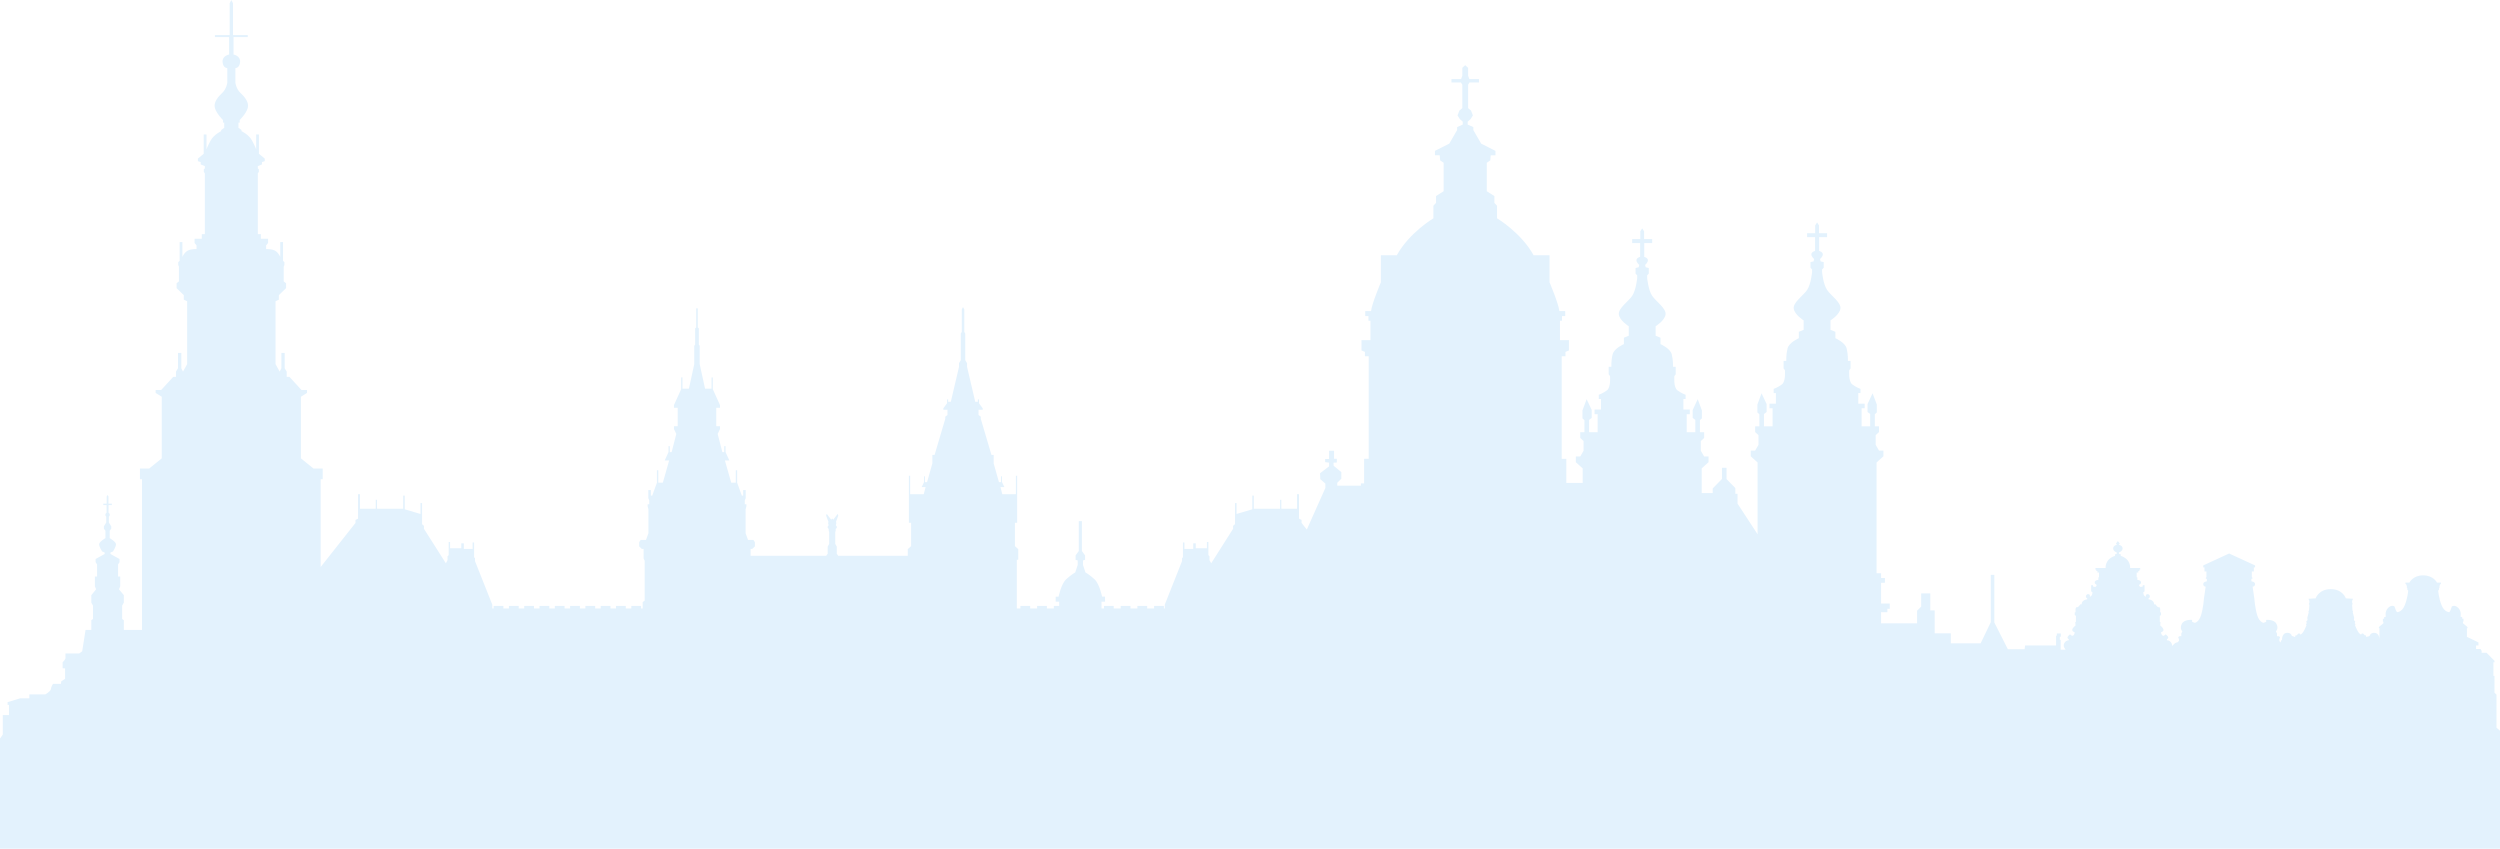
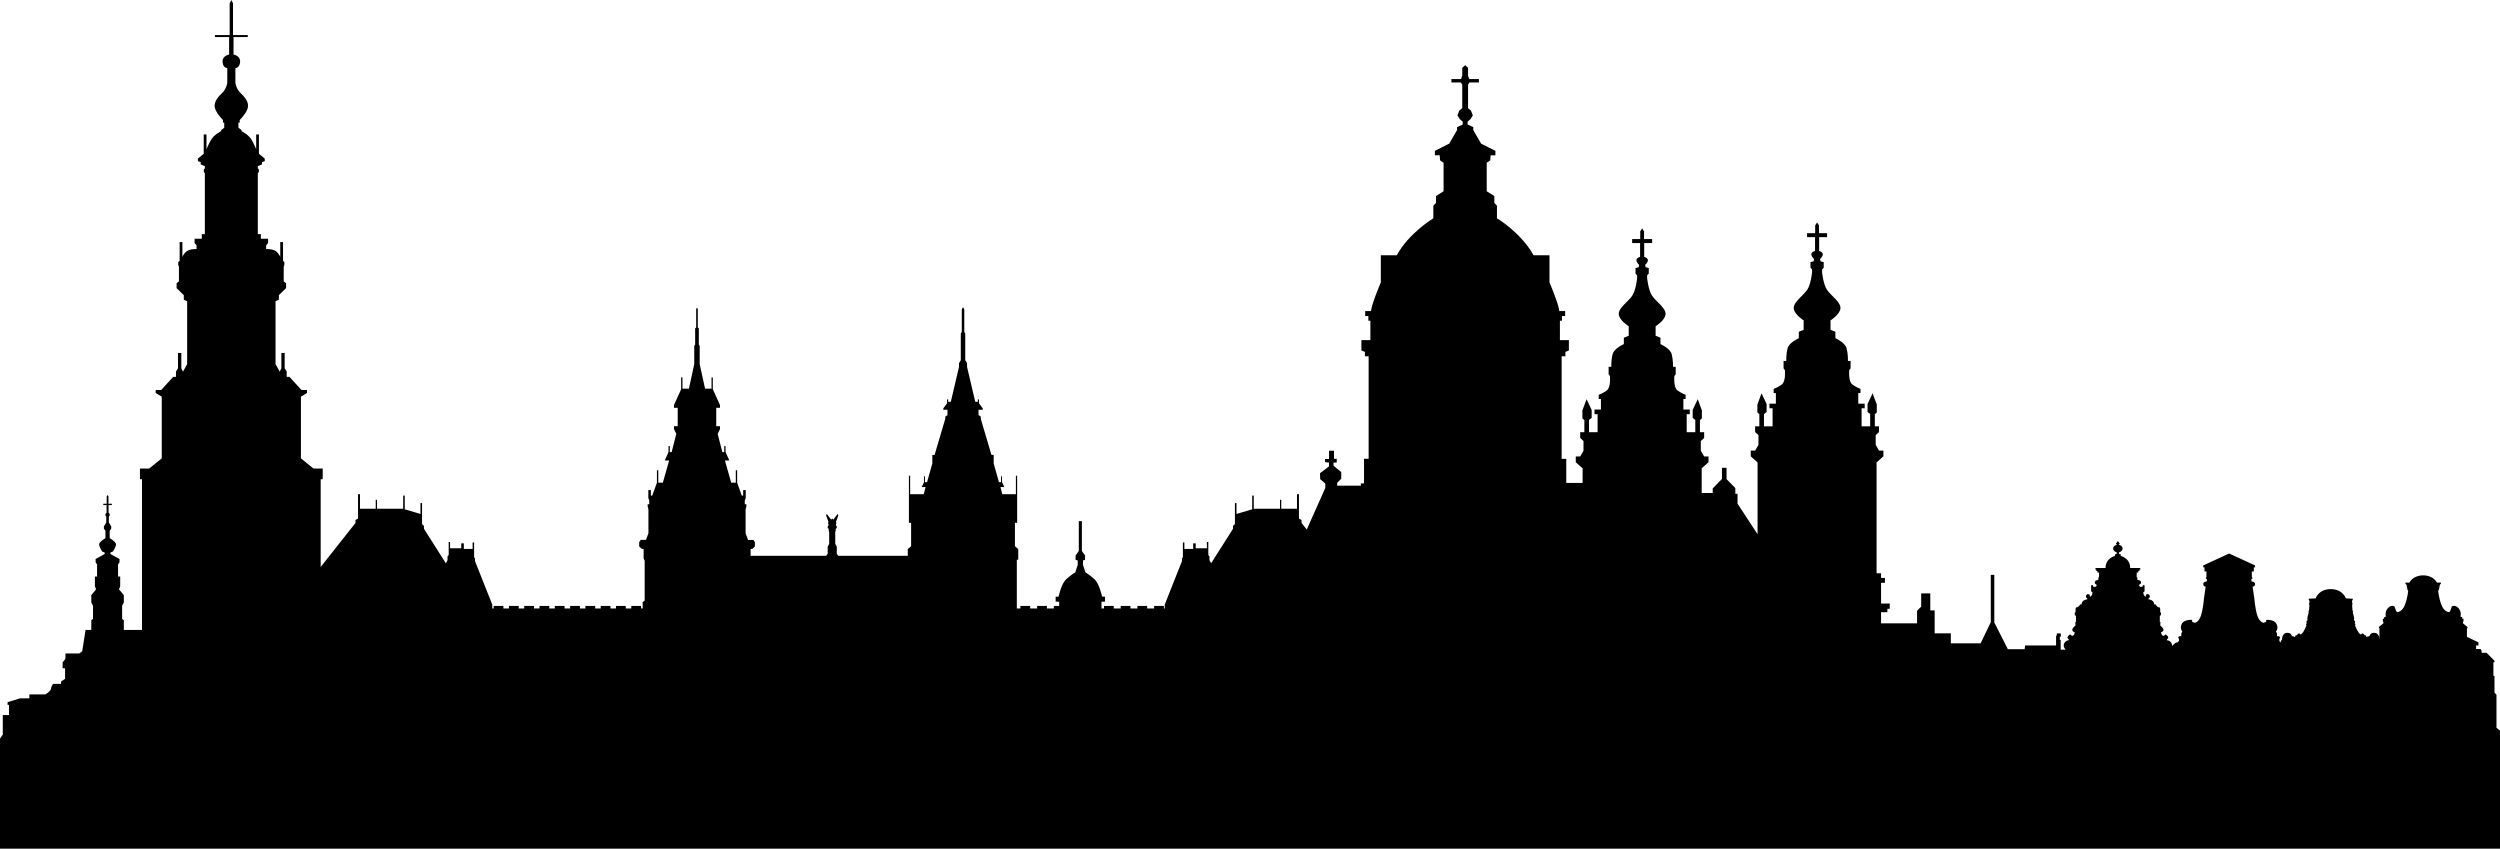
- <svg xmlns="http://www.w3.org/2000/svg" width="354.199" height="120.239" viewBox="0 0 354.199 120.239">
-   <path fill="#E3F2FD" d="M353.701 103.104v-4.682l-.283-.288v-2.373h-.152v-1.928h.152v-.21l-1.115-1.13h-.707v-.273l-.15-.267h-.635v-.507h.334v-.43l-1.632-.79V89h.076v-.163l-.638-.532v-.238h.074v-.404h-.179v-.229l-.241-.06s.194-.703-.301-1.228c-.499-.524-.924-.226-.924-.226l-.193.545-.16.268s-.711.021-1.117-1.007c-.402-1.033-.467-2.021-.467-2.021l.133-.221-.016-.196h.065v-.325h.063v-.118l.146-.16v-.144h-.568s-.475-1.023-1.951-1.023c-1.475 0-1.949 1.023-1.949 1.023h-.568v.144l.146.16v.118h.062v.325h.066l-.016.196.133.221s-.068.988-.471 2.021c-.402 1.028-1.113 1.007-1.113 1.007l-.16-.268-.199-.545s-.419-.299-.92.226c-.492.524-.299 1.228-.299 1.228l-.241.06v.229h-.179v.404h.073v.238l-.637.532V89h.075v1.586c-.002-.196-.064-.968-.802-.928-.52.028-.575.425-.575.425l-.191.087h-.125l-.042.072h-.116l-.083-.241-.124.026-.265-.272-.186.008-.082.142s-.173-.021-.398-.346c-.231-.333-.481-1.005-.481-1.005h.055l-.009-.151-.084-.127.084-.206-.19-.219.033-.322-.201-.781.049-.089-.089-.199-.052-.764.072-.118-.072-.22v-.226l.136-.297-1.025-.06s-.417-1.307-2.138-1.307c-1.717 0-2.137 1.307-2.137 1.307l-1.021.06.137.297v.226l-.079.22.079.118-.056.764-.089.199.048.089-.199.781.033.322-.193.219.086.206-.086.127-.008.151h.057s-.252.672-.482 1.005c-.225.324-.396.346-.396.346l-.081-.142-.189-.008-.268.272-.125-.026-.082.241h-.115l-.039-.072h-.126l-.188-.087s-.061-.396-.582-.425c-.837-.042-.798.97-.798.97l-.146.16v.213l-.103-.029v-.103h-.131v-.375s.162-.081.068-.244c-.092-.167-.402-.112-.402-.112v-.383l-.154-.299s.425-.38.081-1.06c-.339-.682-1.46-.569-1.46-.569v.271l-.373.145s-.566-.056-.889-1.052c-.314-1.002-.42-2.402-.42-2.402l-.238-1.671s.334-.008.344-.359c.008-.354-.517-.394-.517-.394v-.361h.142v-.152l-.082-.091v-.795h.281v-.577h.176v-.281l-3.672-1.688-3.668 1.688v.281h.175v.577h.278v.795l-.084.091v.152h.145v.361s-.524.04-.514.394c.008.352.34.359.34.359l-.238 1.671s-.102 1.4-.42 2.402c-.319.996-.889 1.052-.889 1.052l-.37-.145v-.271s-1.124-.112-1.463.569c-.339.68.081 1.06.081 1.06l-.154.299v.383s-.31-.055-.402.112c-.094.163.074.244.074.244v.375h-.137v.103l-.383.123-.467.436a.65.65 0 0 0-.139-.509c-.277-.359-.577-.299-.577-.299v-.149s.218-.132.187-.283c-.026-.149-.354-.417-.354-.417l-.28.207s-.21.011-.294-.168a.84.84 0 0 1-.101-.32s.424-.134.345-.416c-.073-.281-.451-.557-.451-.557l.031-.506H306v-.853l.169-.126v-.38h-.114v-.545l-.055-.051v-.115s-.208.045-.36-.104c-.154-.139-.256-.317-.256-.317h-.197s.042-.247-.184-.464c-.23-.216-.601-.247-.601-.247v-.145s.188-.06.188-.257c0-.188-.145-.33-.288-.33-.145 0-.278.061-.278.176v.207s-.225-.126-.288-.262a1.49 1.49 0 0 1-.081-.373l.184-.145v-.873h-.254v.191l-.3.058s-.221-.068-.212-.249c.008-.178.268-.081.268-.396s-.522-.359-.522-.359v-.356h-.095v-.68h.23v-.221h.155v-.191h.118v-.233h-1.432s.137-1.253-1.33-1.718v-.233h-.145l-.112-.104v-.145s.507-.152.521-.563c.01-.414-.521-.53-.521-.53v-.078s.149 0 .112-.087c-.033-.089-.264-.356-.264-.356s-.227.268-.261.356c-.039.087.112.087.112.087v.078s-.531.116-.516.53c.01.411.516.563.516.563v.145l-.112.104h-.144v.233c-1.464.465-1.327 1.718-1.327 1.718h-1.438v.233h.116v.191h.16v.221h.225v.68h-.089v.356s-.522.044-.522.359c0 .314.262.218.271.396.009.181-.214.249-.214.249l-.3-.058v-.191h-.258v.873l.187.145s-.018.233-.08.373c-.064.136-.289.262-.289.262v-.207c0-.115-.131-.176-.275-.176s-.289.142-.289.33c0 .197.188.257.188.257v.145s-.376.031-.602.247c-.227.217-.182.464-.182.464h-.199s-.102.179-.256.317c-.158.149-.359.104-.359.104v.115l-.056.051v.545h-.114v.38l.17.126v.853h-.092l.031.506s-.377.275-.454.557c-.076.282.345.416.345.416s-.009.14-.098.32c-.087.179-.291.168-.291.168l-.286-.207s-.328.268-.354.417c-.031.151.186.283.186.283v.149s-.298-.061-.573.299c-.398.515.131 1.021.131 1.021h-.708v-1.39h-.121v-.441h.14v-.467h-.563v.312h-.11v1.39h-4.388l-.065.532h-2.379l-1.917-3.789v-6.74h-.498v6.703l-1.438 2.992h-4.225v-1.416h-2.289v-3.244h-.621v-2.412h-1.291v1.872l-.582.582v1.789h-5.102v-1.582h.895v-.477h.336v-.748h-1.23v-2.937h.546v-.685h-.546v-.666h-.635V65.525l.969-.876v-.81h-.627l-.467-.812v-1.375l.467-.438v-.808h-.59v-1.719l.28-.254v-1.12l-.599-1.592-.715 1.529v1.125l.375.28v1.75h-1.215v-2.562h.436v-.656h-.907V55.69h.314v-.593s-.563-.187-1.155-.627c-.594-.436-.437-2.024-.437-2.024l.187-.254v-1.058h-.373s.029-.938-.188-1.78c-.218-.845-1.592-1.437-1.592-1.437v-.908l-.689-.28v-1.337s1.313-.816 1.405-1.687c.095-.876-1.343-1.812-1.891-2.626-.554-.811-.709-2.525-.709-2.525v-.374l.229-.25v-.795l-.436-.102-.086-.333s.417-.354.398-.685c-.023-.336-.521-.462-.521-.462v-1.954h1.125v-.562h-1.146v-1.103l-.271-.417-.269.417v1.103h-1.146v.562h1.127v1.954s-.504.126-.524.462c-.021.33.394.685.394.685l-.082.333-.435.102v.795l.226.25v.374s-.155 1.715-.705 2.525c-.551.813-1.988 1.75-1.896 2.626.095.87 1.406 1.687 1.406 1.687v1.337l-.685.28v.908s-1.374.592-1.592 1.437c-.219.842-.187 1.78-.187 1.78h-.378v1.058l.188.254s.157 1.589-.435 2.024c-.595.44-1.156.627-1.156.627v.593h.312v1.497h-.907v.656h.44v2.562h-1.22v-1.75l.375-.28V57.25l-.719-1.529-.589 1.592v1.12l.279.254v1.719h-.598v.808l.473.438v1.375l-.473.812h-.621v.81l.967.876v10.168l-2.84-4.338V69.96h-.312v-.81l-1.245-1.27v-1.603h-.648v1.579l-1.311 1.346v.652h-1.562v-3.493l.968-.876v-.812h-.621l-.473-.811v-1.374l.473-.436v-.815h-.596v-1.713l.278-.252V58.15l-.591-1.592-.715 1.528v1.123l.373.283v1.744h-1.221v-2.557h.44v-.656h-.907v-1.497h.312v-.596s-.562-.184-1.156-.624c-.594-.436-.436-2.027-.436-2.027l.191-.249v-1.064h-.377s.027-.935-.189-1.778c-.218-.842-1.592-1.435-1.592-1.435v-.904l-.686-.281v-1.346s1.312-.808 1.406-1.683c.092-.873-1.342-1.812-1.896-2.623-.552-.808-.712-2.53-.712-2.53v-.372l.231-.25v-.792l-.436-.104-.083-.33s.416-.354.393-.69c-.019-.33-.519-.453-.519-.453v-1.96h1.125v-.561h-1.146v-1.102l-.268-.417-.273.417v1.102h-1.146v.561h1.125v1.96s-.498.123-.521.453c-.018.336.398.69.398.69l-.086.33-.436.104v.792l.23.25v.372s-.158 1.723-.711 2.53c-.547.811-1.984 1.75-1.891 2.623.092.875 1.406 1.683 1.406 1.683v1.346l-.689.281v.904s-1.375.593-1.592 1.435c-.221.844-.184 1.778-.184 1.778h-.379v1.064l.188.249s.154 1.592-.436 2.027c-.594.44-1.156.624-1.156.624v.596h.314v1.497h-.908v.656h.436v2.557h-1.215v-1.744l.375-.283v-1.123l-.721-1.528-.592 1.592v1.122l.279.252v1.713h-.59v.815l.467.436v1.374l-.467.811h-.627v.812l.969.876v2.062l-2.316.002v-3.417h-.655V50.48h.534v-.621l.491-.208v-1.46h-1.272v-2.746h.287v-.663h.455v-.711h-.826c-.12-1.08-1.393-4.075-1.393-4.075v-3.832h-2.258c-1.764-3.204-5.182-5.234-5.182-5.234v-1.778l-.373-.408v-.966l-1.077-.685v-4.03l.495-.344.059-.716h.676v-.627l-2.027-1.027-1.108-1.921v-.419l-.803-.359v-.41l.417-.372.322-.515-.266-.689-.41-.344v-3.325l.195-.309h1.341v-.483h-1.366l-.17-.472V9.609l-.41-.373-.414.373v1.122l-.168.472h-1.369v.483h1.34l.197.309v3.325l-.412.344-.264.689.322.515.416.372v.409l-.797.359v.419l-1.109 1.921-2.032 1.027v.627h.677l.058.716.495.344v4.03l-1.077.685v.966l-.372.408v1.778s-3.415 2.03-5.183 5.234h-2.258v3.832s-1.27 2.995-1.394 4.075h-.822v.711h.453v.663h.286v2.746h-1.272v1.46l.49.208v.621h.533v14.528h-.653v3.476h-.448v.327h-3.354v-.409l.575-.574v-.936l-1.089-.908-.016-.435.467-.016v-.53h-.391v-1.141h-.706v1.17h-.559v.438l.559.079v.529l-1.279.971.031.839.722.624v.627l-2.626 5.888-.744-.939v-.425l-.362-.179v-3.469h-.28v2.066h-2.227v-1.265h-.178v1.265h-3.717v-1.867h-.221v1.945l-2.226.661v-1.544h-.22v2.989l-.273.241v.414l-3.098 4.886-.244-.443v-.542l-.157-.179v-1.849h-.204v.884h-1.584v-.7h-.356v.799h-1.249v-.92h-.209v2.099l-.132.128v.42l-2.444 6.162v.544h-.125v-.359h-1.388v.359h-.983v-.359h-1.382v.359h-.985v-.359h-1.383v.359h-.986v-.359h-1.383v.359h-.348v-.963h.498v-.716h-.417s-.366-1.814-1.083-2.468c-.721-.656-1.279-.968-1.279-.968l-.344-1.062v-.626l.296-.09v-.625l-.451-.624v-4.228h-.438v4.228l-.454.624v.627l.299.09v.626l-.346 1.062s-.562.312-1.277.968c-.721.653-1.086 2.468-1.086 2.468h-.414v.716h.498v.604h-.758v.359h-.98v-.359h-1.388v.359h-.985v-.359h-1.383v.359h-.506v-6.905h.201v-1.506l-.469-.42V74.07h.314v-6.667h-.178v2.612h-1.928l-.255-1.005h.552l-.336-.7v-.826h-.137v.826h-.297l-.747-2.653v-1.201h-.315l-1.51-5.117v-.304l-.32-.238v-.742h.594v-.199l-.53-.725v-.54h-.16v.338h-.37l-1.162-4.954v-.523l-.256-.422v-3.771l-.137-.239v-3.191l-.178-.319-.174.319v3.191l-.142.239v3.771l-.252.422v.523l-1.161 4.954h-.375v-.338h-.158v.54l-.529.725v.199h.588v.742l-.312.238v.304l-1.514 5.117h-.316v1.201l-.748 2.653h-.296v-.826h-.134v.826l-.336.7h.554l-.258 1.005h-1.927v-2.612h-.176v6.667h.312v3.309l-.472.42v.947h-9.848l-.212-.286v-1.013l-.216-.393V75.38l.063-.191v-.249l.152-.152v-.19l-.134-.189.078-.317-.062-.137.33-.901-.073-.252-.634.823-.147-.168-.153.168-.631-.823-.079.252.333.901-.061.137.077.317-.129.189v.19l.146.152v.249l.065.191v1.674l-.212.393v1.013l-.221.286h-10.7v-.969h.224l.383-.361v-.598l-.212-.325h-.761l-.344-.941V72.18l.115-.46v-.28h-.229v-.546l.132-.317v-1.146h-.362v.784h-.191l-.663-1.828v-1.762h-.191v1.762h-.648l-.895-3.149h.627l-.534-1.183v-.845h-.189v.845h-.265l-.663-2.575.327-.692v-.404h-.529V57.78h.529v-.391l-1.015-2.242v-1.672h-.183v1.593h-.916l-.761-3.473v-2.591l-.124-.196v-2.287l-.144-.12V43.77l-.118-.168-.112.168v2.63l-.145.12v2.287l-.128.196v2.591l-.756 3.473h-.915v-1.593h-.187v1.672l-1.015 2.242v.391h.53v2.604h-.53v.404l.331.692-.662 2.575H94.9v-.844h-.186v.845l-.538 1.183h.629l-.894 3.149h-.646v-1.762h-.191v1.762l-.666 1.828h-.194v-.784h-.359v1.146l.131.317v.546h-.228v.28l.112.46v3.372l-.343.941h-.757l-.209.325v.598l.38.361h.246v1.346l.149.323v5.656l-.283.202v.905h-.225v-.359h-1.385v.359h-.784v-.359h-1.388v.359h-.781v-.359h-1.382v.359h-.782v-.359h-1.387v.359h-.781v-.359h-1.385v.359h-.784v-.359h-1.383v.359h-.784v-.359h-1.385v.359h-.784v-.359h-1.382v.359h-.781v-.359h-1.387v.359h-.781v-.359h-1.383v.359h-.191v-.544l-2.449-6.162v-.42l-.129-.128v-2.099h-.209v.92h-1.246v-.799h-.362v.7h-1.587v-.884h-.196v1.849l-.165.179v.542l-.236.443-3.104-4.886v-.414l-.268-.241v-2.989h-.223v1.544l-2.228-.661v-1.945h-.223v1.867h-3.708v-1.265h-.181v1.265h-2.232v-2.066h-.277v3.469l-.359.179v.425l-4.933 6.242V67.894h.288v-1.516h-1.309l-1.775-1.439v-8.73l.86-.538v-.416h-.782l-1.701-1.857h-.394v-.747l-.288-.476v-2.176h-.467v2.176l-.239.476-.587-1.062v-8.913l.472-.218v-.643l1.021-.991v-.695l-.336-.257v-2.09l.097-.236v-.407l-.194-.183v-2.66h-.393v2.111s-.157-.458-.608-.811c-.451-.346-1.394-.312-1.394-.312v-.514l.276-.347v-.603h-1.021v-.644h-.432v-8.601l.148-.236V24l-.148-.142v-.325l.589-.241v-.327l.392-.129v-.37l-.824-.68v-2.732h-.391v2.111s-.1-.346-.568-1.229c-.471-.882-1.512-1.355-1.512-1.355v-.163l-.43-.312v-.736h.178v-.365s.918-.899 1.141-1.707c.224-.805-.458-1.594-1.045-2.145-.591-.549-.706-1.414-.706-1.414v-2.09s.606 0 .666-.876c.058-.884-.929-1.046-.929-1.046V5.256h2.014v-.291h-2.09V.464L32.773 0l-.233.464v4.501h-2.091v.291h2.012v2.471s-.988.162-.928 1.046c.058.876.668.876.668.876v2.09s-.12.865-.707 1.414c-.591.551-1.27 1.34-1.045 2.145.221.808 1.142 1.707 1.142 1.707v.365h.178v.736l-.433.312v.163s-1.038.474-1.51 1.355c-.47.884-.569 1.229-.569 1.229v-2.111h-.394v2.732l-.823.68v.37l.393.129v.327l.589.241v.325l-.145.142v.339l.145.236v8.601h-.431v.644h-1.022v.603l.277.347v.514s-.944-.034-1.39.312c-.456.353-.614.811-.614.811v-2.111h-.389v2.66l-.199.183v.407l.098.236v2.09l-.33.257v.695l1.018.991v.643l.475.218v8.913l-.588 1.062-.238-.476v-2.176h-.472v2.176l-.286.476v.747h-.394l-1.699 1.857h-.786v.416l.865.538v8.73l-1.775 1.439h-1.314v1.516h.289v21.355h-2.573v-1.382l-.241-.168v-1.884l.241-.44v-1.051l-.685-.829.171-.417v-1.393h-.304V79.97l.206-.315v-.456l-1.282-.708v-.207l.367-.157s.428-.674.417-1.025c-.016-.356-.892-.857-.892-.857V75.19l.218-.28v-.34l-.335-.54v-.825l.117-.163v-.231l-.162-.17v-1.088h.467v-.189h-.478v-1.018l-.132-.221-.125.221v1.018h-.478v.189h.467v1.088l-.163.17v.231l.115.163v.825l-.333.54v.339l.218.28v1.055s-.875.501-.892.857c-.013.352.418 1.025.418 1.025l.364.157v.207l-1.28.708v.456l.204.315v1.715h-.307v1.393l.171.417-.68.829v1.051l.242.44v1.884l-.242.168v1.382h-.815l-.475 3.026-.425.312H9.279s-.02.291 0 .587c.02.291-.404.643-.404.643v.86l.344.018v1.49l-.538.338-.053.37h-1.12s-.271.411-.296.731c-.022.314-.781.756-.781.756H4.157v.563H2.835l-1.759.538v.39h.194v1.443H.394v2.767l-.394.561v15.599h354.199v-16.716l-.498-.42z" />
+ <svg xmlns="http://www.w3.org/2000/svg" viewBox="0 0 354.199 120.239">
+   <path d="M353.701 103.104v-4.682l-.283-.289V95.76h-.152v-1.928h.152v-.209l-1.115-1.131h-.707v-.272l-.149-.267h-.636v-.508h.334v-.43l-1.631-.79V89h.075v-.164l-.638-.531v-.238h.074v-.404h-.18v-.229l-.24-.061s.193-.703-.301-1.228c-.5-.524-.925-.226-.925-.226l-.192.545-.16.268s-.711.021-1.117-1.007c-.402-1.033-.467-2.021-.467-2.021l.133-.222-.016-.196h.063v-.324h.063v-.118l.146-.16v-.144h-.568s-.475-1.023-1.951-1.023c-1.475 0-1.948 1.023-1.948 1.023h-.568v.144l.146.16v.118h.062v.324h.066l-.016.196.133.222s-.068.987-.472 2.021c-.401 1.028-1.112 1.007-1.112 1.007l-.16-.268-.199-.545s-.419-.299-.92.226c-.492.524-.299 1.228-.299 1.228l-.241.061v.229h-.179v.404h.072v.238l-.637.531V89h.075v1.586c-.002-.196-.063-.969-.802-.928-.521.027-.575.424-.575.424l-.191.088h-.125l-.042.072h-.115l-.082-.242-.123.026-.266-.272-.186.009-.082.142s-.174-.021-.398-.346c-.23-.333-.48-1.005-.48-1.005h.055l-.01-.151-.084-.127.084-.206-.189-.219.033-.322-.201-.78.049-.09-.089-.199-.052-.764.072-.117-.072-.221v-.227l.136-.297-1.024-.06s-.418-1.308-2.139-1.308c-1.717 0-2.137 1.308-2.137 1.308l-1.021.06.139.297v.227l-.079.221.079.117-.057.764-.089.199.048.09-.199.78.033.322-.192.219.086.206-.086.127-.009.151h.058s-.252.672-.481 1.005c-.226.324-.396.346-.396.346l-.081-.142-.188-.009-.269.272-.128-.026-.082.242h-.114l-.039-.072h-.127l-.188-.088s-.061-.396-.582-.424c-.837-.043-.798.969-.798.969l-.146.16V91l-.103-.028v-.102h-.131v-.375s.162-.082.067-.244c-.092-.168-.401-.112-.401-.112v-.384l-.154-.299s.425-.379.081-1.06c-.339-.683-1.46-.569-1.46-.569v.271l-.373.145s-.566-.056-.889-1.052c-.314-1.002-.42-2.401-.42-2.401l-.238-1.672s.334-.008.344-.359c.008-.354-.518-.393-.518-.393v-.361h.143v-.152l-.082-.092v-.795h.281v-.576h.176v-.281l-3.672-1.688-3.668 1.688v.281h.175v.576h.278v.795l-.084.092v.152h.145v.361s-.523.039-.514.393c.008.353.34.359.34.359l-.238 1.672s-.102 1.399-.42 2.401c-.318.996-.889 1.052-.889 1.052l-.37-.145v-.271s-1.124-.111-1.463.569.081 1.06.081 1.06l-.154.299v.384s-.311-.056-.402.112c-.094.162.074.244.074.244v.375h-.137v.103l-.383.123-.467.437a.655.655 0 0 0-.14-.51c-.276-.359-.577-.299-.577-.299v-.148s.219-.133.188-.283c-.026-.149-.355-.418-.355-.418l-.279.207s-.209.012-.293-.168c-.096-.181-.102-.32-.102-.32s.424-.133.346-.416c-.074-.28-.451-.557-.451-.557l.029-.506h-.093v-.855l.169-.125v-.381h-.113v-.545l-.056-.051v-.115s-.208.045-.36-.104c-.154-.139-.256-.316-.256-.316h-.197s.043-.248-.184-.465c-.23-.216-.602-.246-.602-.246v-.146s.188-.06.188-.257c0-.188-.146-.33-.288-.33-.145 0-.277.061-.277.176v.207s-.226-.126-.289-.262c-.061-.141-.08-.373-.08-.373l.184-.145v-.873h-.254v.19l-.3.058s-.222-.068-.212-.248c.008-.179.268-.082.268-.396s-.521-.359-.521-.359v-.355h-.096v-.68h.23v-.222h.154v-.19h.119v-.233h-1.433s.138-1.253-1.33-1.718v-.233h-.146l-.112-.104v-.145s.508-.152.521-.562c.011-.414-.521-.53-.521-.53v-.078s.149 0 .112-.087c-.032-.09-.264-.355-.264-.355s-.227.268-.261.355c-.04.087.112.087.112.087v.078s-.531.116-.516.53c.01.41.516.562.516.562v.145l-.112.104h-.144v.233c-1.465.465-1.327 1.718-1.327 1.718h-1.438v.233h.116v.19h.16v.222h.226v.68h-.09v.355s-.521.045-.521.359.262.218.271.396c.009.18-.214.248-.214.248l-.3-.058v-.19h-.259v.873l.188.145s-.018.232-.08.373c-.064.136-.289.262-.289.262v-.207c0-.115-.131-.176-.275-.176-.143 0-.288.142-.288.33 0 .197.188.257.188.257v.146s-.378.03-.603.246c-.228.217-.183.465-.183.465h-.199s-.102.178-.256.316c-.157.148-.358.104-.358.104v.115l-.056.051v.545h-.114v.381l.17.125v.854h-.093l.031.506s-.377.275-.453.557c-.076.283.345.416.345.416s-.009.141-.099.32c-.086.18-.291.168-.291.168l-.287-.207s-.326.269-.354.418c-.031.15.186.283.186.283v.148s-.297-.061-.572.299c-.398.516.131 1.021.131 1.021h-.708v-1.391h-.121v-.441h.14v-.467h-.562v.312h-.109v1.39h-4.389l-.064.532h-2.379l-1.918-3.789v-6.74h-.498v6.703l-1.438 2.992h-4.225v-1.416h-2.289v-3.244h-.621v-2.412h-1.291v1.872l-.582.582v1.789h-5.102v-1.582h.895v-.478h.336v-.748h-1.23V82.57h.547v-.685h-.547v-.666h-.635V65.525l.969-.876v-.811h-.627l-.467-.812v-1.375l.467-.438v-.807h-.59v-1.719l.28-.254v-1.12l-.599-1.592-.715 1.529v1.125l.375.28v1.75h-1.216v-2.562h.437v-.656h-.907V55.69h.313v-.593s-.562-.187-1.154-.627c-.594-.436-.438-2.024-.438-2.024l.188-.254v-1.058h-.373s.029-.938-.188-1.78c-.218-.845-1.592-1.437-1.592-1.437v-.908l-.688-.28v-1.337s1.312-.816 1.404-1.687c.096-.876-1.344-1.812-1.891-2.626-.555-.811-.709-2.525-.709-2.525v-.374l.229-.25v-.795l-.436-.102-.086-.333s.416-.354.398-.685c-.023-.336-.521-.462-.521-.462v-1.954h1.125v-.562h-1.146v-1.103l-.271-.417-.271.417v1.103h-1.145v.562h1.127v1.954s-.504.126-.523.462c-.021.33.394.685.394.685l-.082.333-.435.102v.795l.226.25v.374s-.155 1.715-.705 2.525c-.552.813-1.988 1.75-1.896 2.626.094.87 1.405 1.687 1.405 1.687v1.337l-.685.28v.908s-1.374.592-1.592 1.437c-.219.842-.188 1.78-.188 1.78h-.378v1.058l.188.254s.156 1.589-.436 2.024c-.595.44-1.156.627-1.156.627v.593h.312v1.497h-.904v.656h.44v2.562h-1.221v-1.75l.375-.28V57.25l-.72-1.529-.589 1.592v1.12l.279.254v1.719h-.598v.807l.473.438v1.375l-.473.812h-.621v.811l.967.876v10.168l-2.84-4.338v-1.396h-.312v-.81l-1.244-1.271v-1.603h-.648v1.579l-1.311 1.346v.652h-1.562v-3.493l.969-.876v-.812h-.621l-.473-.811v-1.373l.473-.438v-.814h-.596v-1.713l.277-.252v-1.12l-.591-1.592-.716 1.528v1.123l.373.283v1.744h-1.221v-2.557h.44v-.656h-.907v-1.497h.312v-.596s-.562-.184-1.156-.624c-.594-.436-.436-2.027-.436-2.027l.19-.249v-1.064h-.377s.026-.935-.188-1.778c-.219-.842-1.593-1.435-1.593-1.435v-.904l-.687-.281v-1.346s1.312-.808 1.406-1.683c.092-.873-1.342-1.812-1.896-2.623-.552-.808-.712-2.53-.712-2.53v-.372l.23-.25v-.792l-.436-.104-.083-.33s.416-.354.394-.69c-.02-.33-.52-.453-.52-.453v-1.96h1.125v-.561h-1.146v-1.102l-.268-.417-.273.417v1.102h-1.146v.561h1.125v1.96s-.498.123-.521.453c-.019.336.397.69.397.69l-.086.33-.437.104v.792l.23.25v.372s-.158 1.723-.711 2.53c-.547.811-1.984 1.75-1.891 2.623.092.875 1.406 1.683 1.406 1.683v1.346l-.689.281v.904s-1.375.593-1.592 1.435c-.222.844-.185 1.778-.185 1.778h-.379v1.064l.188.249s.153 1.592-.437 2.027a4.553 4.553 0 0 1-1.155.624v.596h.313v1.497h-.908v.656h.437v2.557h-1.215v-1.744l.375-.283v-1.123l-.722-1.528-.592 1.592v1.122l.278.252v1.713h-.59v.814l.467.438v1.373l-.467.811h-.627v.812l.969.876v2.062l-2.315.002v-3.416h-.655V50.48h.534v-.621l.491-.208v-1.46h-1.271v-2.746h.287v-.663h.454v-.711h-.825c-.121-1.08-1.394-4.075-1.394-4.075v-3.832h-2.258c-1.765-3.204-5.183-5.234-5.183-5.234v-1.778l-.373-.408v-.966l-1.078-.685v-4.03l.496-.344.06-.716h.676v-.627l-2.026-1.027-1.108-1.921v-.419l-.804-.359v-.41l.418-.372.322-.515-.267-.689-.41-.344v-3.325l.195-.309h1.341v-.483h-1.366l-.17-.472V9.609l-.409-.373-.414.373v1.122l-.168.472h-1.369v.483h1.34l.197.309v3.325l-.412.344-.265.689.322.515.416.372v.409l-.798.359v.419l-1.108 1.921-2.032 1.027v.627h.678l.058.716.495.344v4.03l-1.077.685v.966l-.372.408v1.778s-3.415 2.03-5.184 5.234h-2.258v3.832s-1.27 2.995-1.394 4.075h-.821v.711h.452v.663h.285v2.746h-1.271v1.46l.49.208v.621h.532v14.527h-.653v3.477h-.447v.327h-3.354v-.409l.575-.574v-.936l-1.089-.908-.017-.436.467-.016v-.529h-.391V63.86h-.705v1.171h-.56v.438l.56.078v.529l-1.279.971.031.84.721.623v.628l-2.625 5.888-.744-.939v-.424l-.362-.18v-3.469h-.28v2.066h-2.227v-1.266h-.178v1.266h-3.717v-1.867h-.222v1.945l-2.226.66v-1.544h-.22v2.989l-.273.24v.414l-3.098 4.887-.244-.443v-.541l-.157-.179v-1.85h-.204v.885h-1.584v-.7h-.356v.799H167.8v-.92h-.209v2.099l-.132.129v.42l-2.444 6.162v.543h-.115v-.358h-1.388v.358h-.983v-.358h-1.382v.358h-.985v-.358h-1.383v.358h-.986v-.358h-1.383v.358h-.348v-.963h.498v-.716h-.417s-.366-1.813-1.083-2.468c-.721-.656-1.279-.969-1.279-.969l-.344-1.061v-.627l.295-.09v-.624l-.45-.624v-4.228h-.438v4.228l-.454.624v.627l.299.09v.627l-.346 1.062s-.562.312-1.277.968c-.721.652-1.086 2.469-1.086 2.469h-.414v.715h.498v.604h-.758v.358h-.98v-.358h-1.388v.358h-.985v-.358h-1.383v.358h-.506v-6.904h.201V77.8l-.469-.42v-3.31h.314v-6.667h-.178v2.612h-1.928l-.255-1.005h.552l-.336-.7v-.826h-.137v.826h-.297l-.747-2.653v-1.201h-.315l-1.51-5.117v-.304l-.32-.238v-.742h.594v-.199l-.53-.725v-.54h-.16v.338h-.37l-1.162-4.954v-.523l-.256-.422v-3.771l-.137-.239v-3.191l-.178-.319-.174.319v3.191l-.142.239v3.771l-.252.422v.523l-1.161 4.954h-.375v-.338h-.158v.54l-.529.725v.199h.588v.742l-.312.238v.304l-1.514 5.117h-.316v1.201l-.748 2.653h-.296v-.826h-.134v.826l-.336.7h.554l-.258 1.005h-1.927v-2.612h-.176v6.667h.312v3.31l-.472.42v.947h-9.848l-.212-.287v-1.013l-.216-.393v-1.675l.063-.19v-.249l.152-.152v-.189l-.134-.189.078-.316-.062-.137.33-.901-.073-.253-.634.824-.147-.168-.153.168-.631-.824-.079.253.333.901-.061.137.077.316-.129.189v.189l.146.152v.249l.065.19v1.675l-.212.394v1.012l-.221.287h-10.7v-.97h.224l.383-.36v-.599l-.212-.325h-.761l-.344-.941V72.18l.115-.461v-.279h-.229v-.546l.132-.317v-1.146h-.362v.784h-.191l-.663-1.828v-1.762h-.191v1.762h-.648l-.895-3.149h.627l-.534-1.183v-.846h-.189v.846h-.265l-.663-2.575.327-.692v-.404h-.529V57.78h.529v-.391l-1.015-2.242v-1.672h-.183v1.593h-.916l-.761-3.473v-2.591l-.124-.196v-2.287l-.144-.12V43.77l-.118-.168-.112.168v2.63l-.145.12v2.287l-.128.196v2.591l-.756 3.473h-.915v-1.593h-.187v1.672l-1.015 2.242v.391h.53v2.604h-.53v.405l.331.691-.662 2.575H94.9v-.845h-.186v.846l-.538 1.183h.629l-.894 3.149h-.646v-1.762h-.191v1.762l-.666 1.828h-.194v-.784h-.359v1.146l.131.317v.546h-.228v.28l.112.46v3.371l-.343.941h-.757l-.209.325v.599l.38.36h.246v1.347l.149.322v5.656l-.283.202v.905h-.225v-.358h-1.385v.359h-.784v-.359h-1.388v.359h-.781v-.359h-1.382v.359h-.782v-.359h-1.387v.359h-.781v-.359h-1.385v.359h-.784v-.359h-1.383v.359h-.784v-.359h-1.385v.359h-.784v-.359h-1.382v.359h-.781v-.359h-1.387v.359h-.781v-.359h-1.383v.359h-.191v-.545l-2.449-6.162v-.42l-.129-.127v-2.1h-.209v.92h-1.246v-.799h-.362v.699h-1.587v-.883h-.196v1.849l-.165.179v.542l-.236.443-3.104-4.886v-.414l-.268-.241v-2.989h-.223v1.544l-2.228-.661v-1.945h-.223v1.867h-3.708v-1.265h-.181v1.265h-2.232v-2.065h-.277v3.469l-.359.179v.426l-4.933 6.242V67.894h.288v-1.517h-1.309l-1.775-1.438v-8.73l.86-.538v-.416h-.782l-1.701-1.857h-.394v-.747l-.288-.476v-2.176h-.467v2.176l-.239.476-.587-1.062v-8.913l.472-.218v-.643l1.021-.991v-.695l-.336-.257v-2.09l.097-.236v-.407l-.194-.183v-2.66h-.393v2.111s-.157-.458-.608-.811c-.451-.346-1.394-.312-1.394-.312v-.514l.276-.347v-.603h-1.021v-.644h-.432v-8.601l.148-.236V24l-.148-.142v-.325l.589-.241v-.327l.392-.129v-.37l-.824-.68v-2.732h-.391v2.111s-.1-.346-.568-1.229c-.471-.882-1.512-1.355-1.512-1.355v-.163l-.43-.312v-.736h.178v-.365s.918-.899 1.141-1.707c.224-.805-.458-1.594-1.045-2.145-.591-.549-.706-1.414-.706-1.414v-2.09s.606 0 .666-.876c.058-.884-.929-1.046-.929-1.046V5.256h2.014v-.291h-2.09V.464L32.773 0l-.233.464v4.501h-2.091v.291h2.012v2.471s-.988.162-.928 1.046c.058.876.668.876.668.876v2.09s-.12.865-.707 1.414c-.591.551-1.27 1.34-1.045 2.145.221.808 1.142 1.707 1.142 1.707v.365h.178v.736l-.433.312v.163s-1.038.474-1.51 1.355c-.47.884-.569 1.229-.569 1.229v-2.111h-.394v2.732l-.823.68v.37l.393.129v.327l.589.241v.325l-.145.142v.339l.145.236v8.601h-.431v.644h-1.022v.603l.277.347v.514s-.944-.034-1.39.312c-.456.353-.614.811-.614.811v-2.111h-.389v2.66l-.199.183v.407l.098.236v2.09l-.33.257v.695l1.018.991v.643l.475.218v8.913l-.588 1.062-.238-.476v-2.176h-.472v2.176l-.286.476v.747h-.394l-1.699 1.857h-.786v.416l.865.538v8.73l-1.775 1.438h-1.314v1.517h.289v21.354h-2.573v-1.381l-.241-.167v-1.885l.241-.439v-1.051l-.685-.83.171-.416v-1.394h-.304V79.97l.206-.315V79.2l-1.282-.709v-.207l.367-.156s.428-.674.417-1.025c-.016-.355-.892-.857-.892-.857V75.19l.218-.279v-.341l-.335-.54v-.824l.117-.164v-.23l-.162-.17v-1.088h.467v-.189h-.478v-1.018l-.132-.221-.125.221v1.018h-.478v.189h.467v1.088l-.163.17v.23l.115.164v.824l-.333.54v.339l.218.28v1.056s-.875.5-.892.856c-.013.353.418 1.024.418 1.024l.364.158v.207l-1.28.707v.456l.204.315v1.715h-.307v1.393l.171.418-.68.828v1.051l.242.44v1.884l-.242.168v1.383h-.815l-.475 3.025-.425.312H9.279s-.02.291 0 .586c.02.291-.404.644-.404.644v.86l.344.018v1.49l-.538.338-.053.37h-1.12s-.271.411-.296.731c-.022.313-.781.756-.781.756H4.157v.562H2.835l-1.759.54v.39h.194v1.443H.394v2.768l-.394.56v15.6h354.199v-16.717l-.498-.42z" />
</svg>
